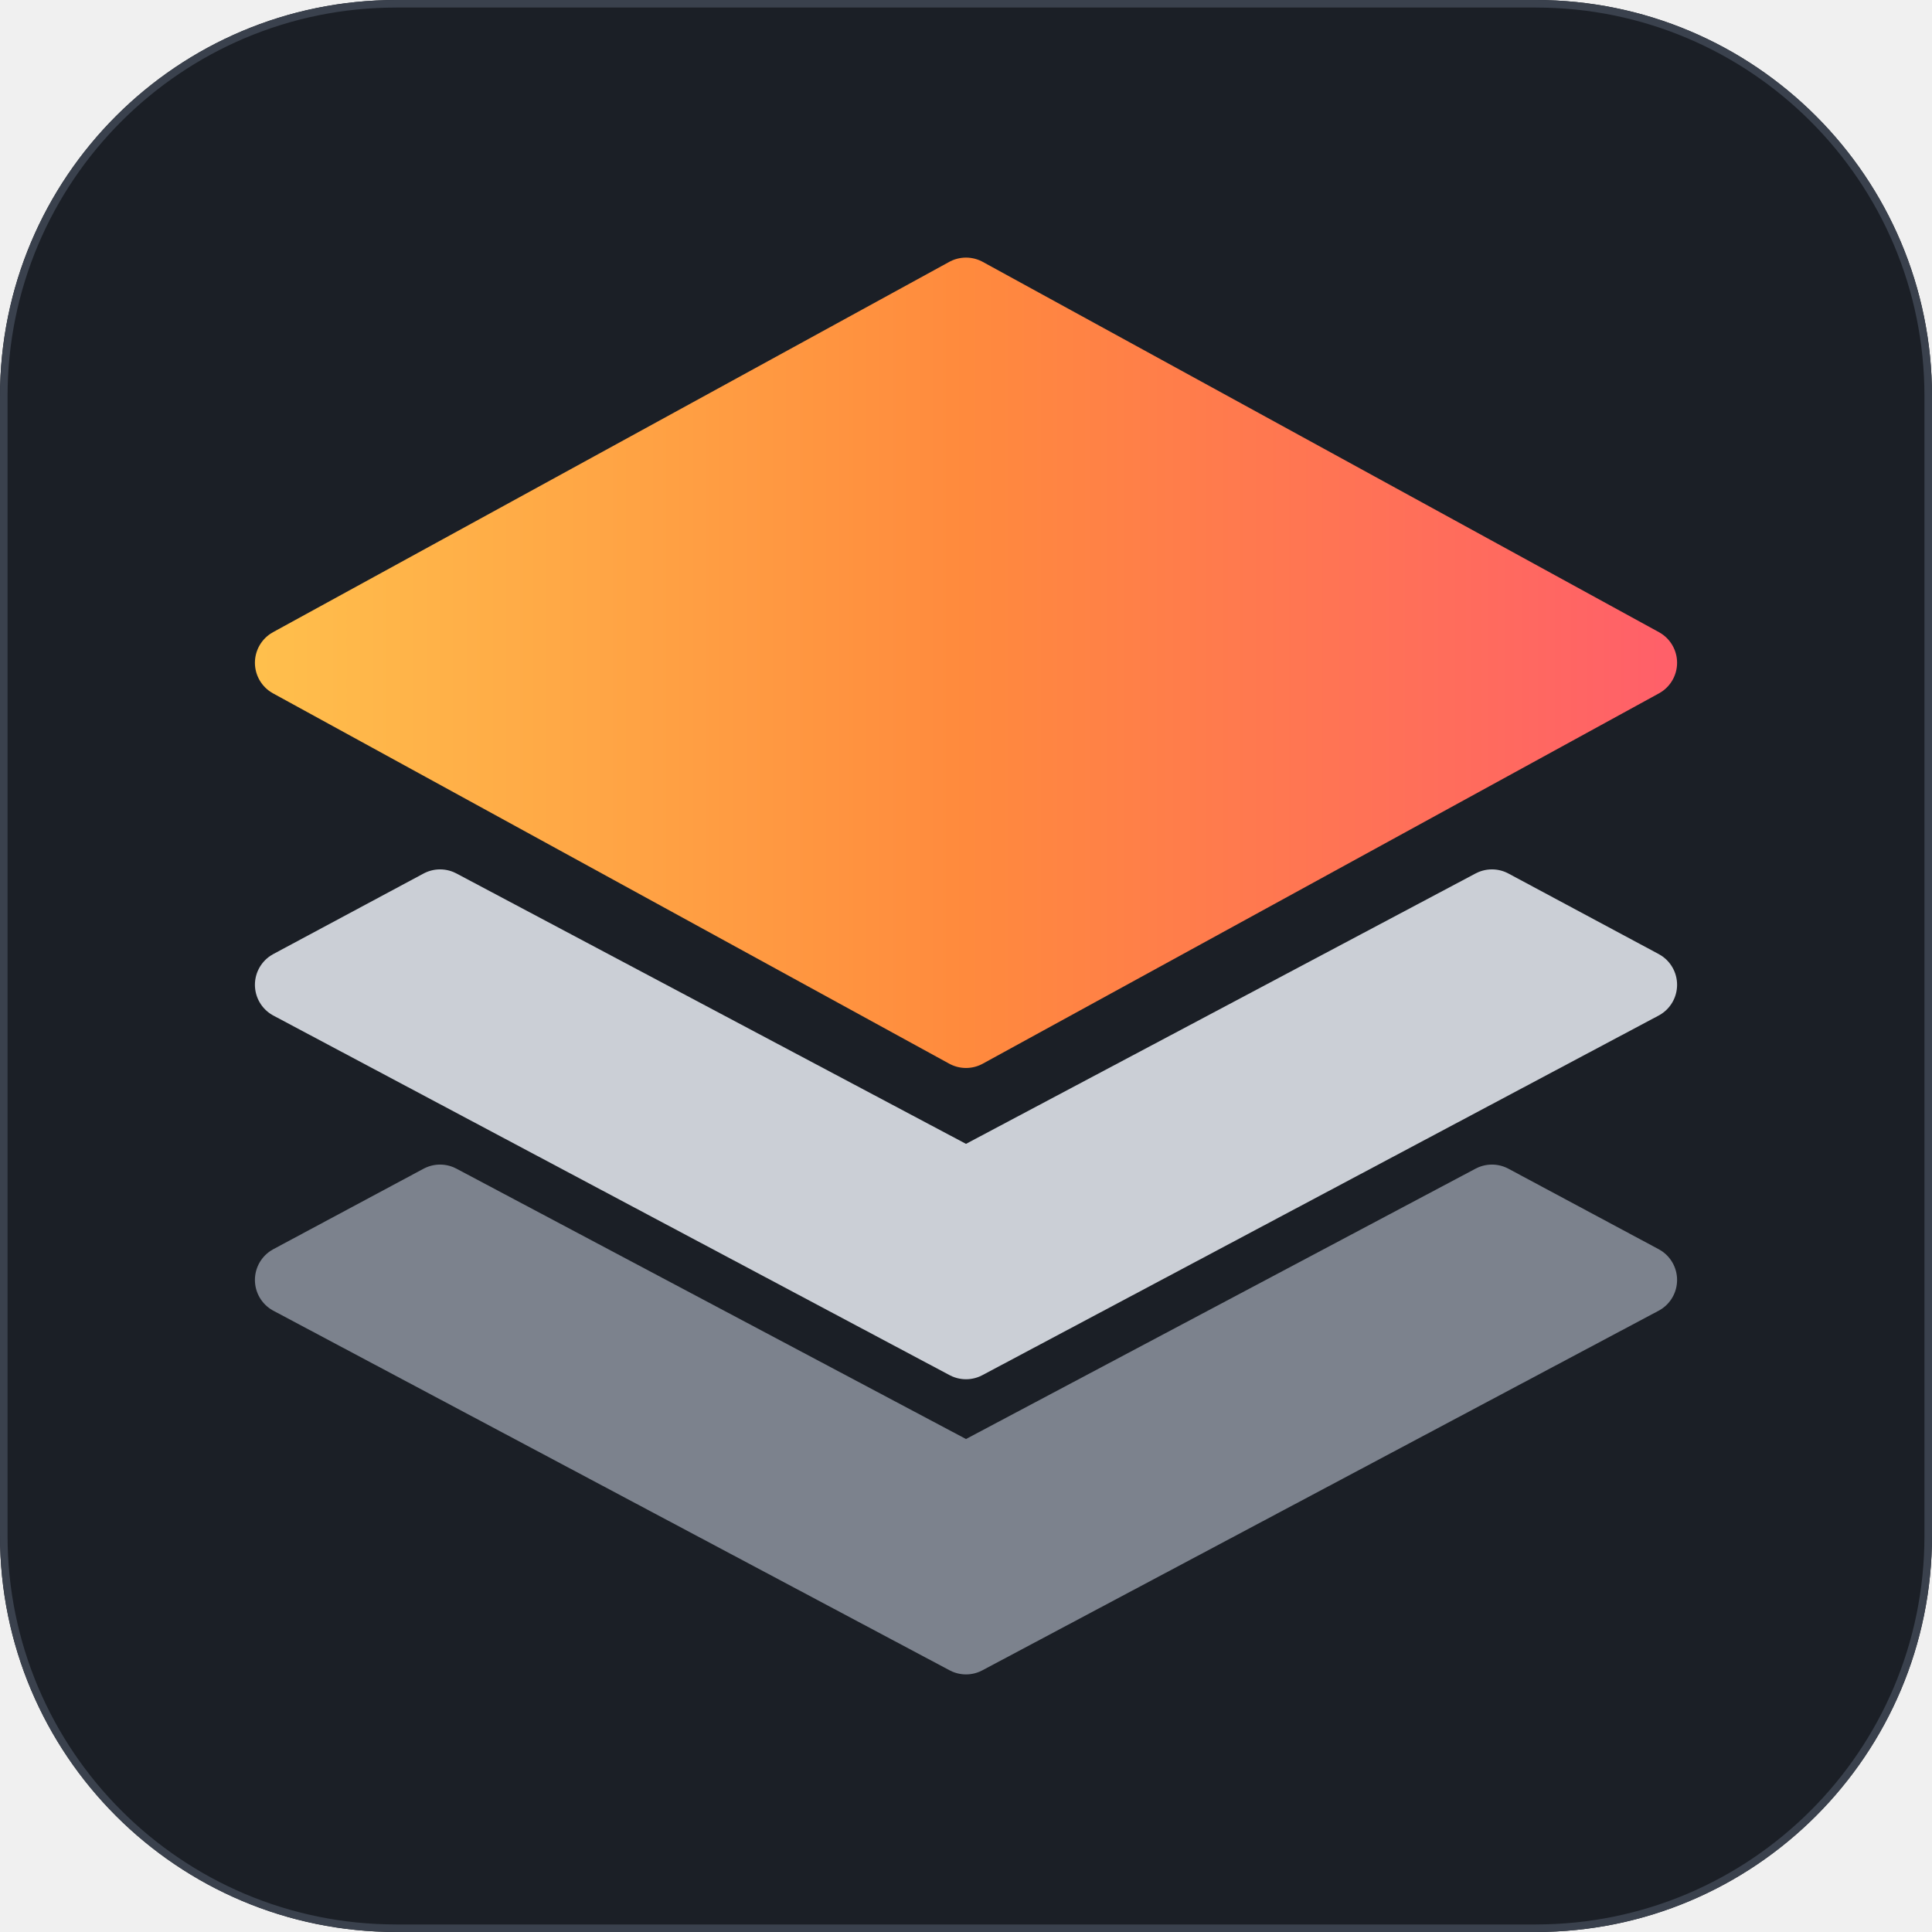
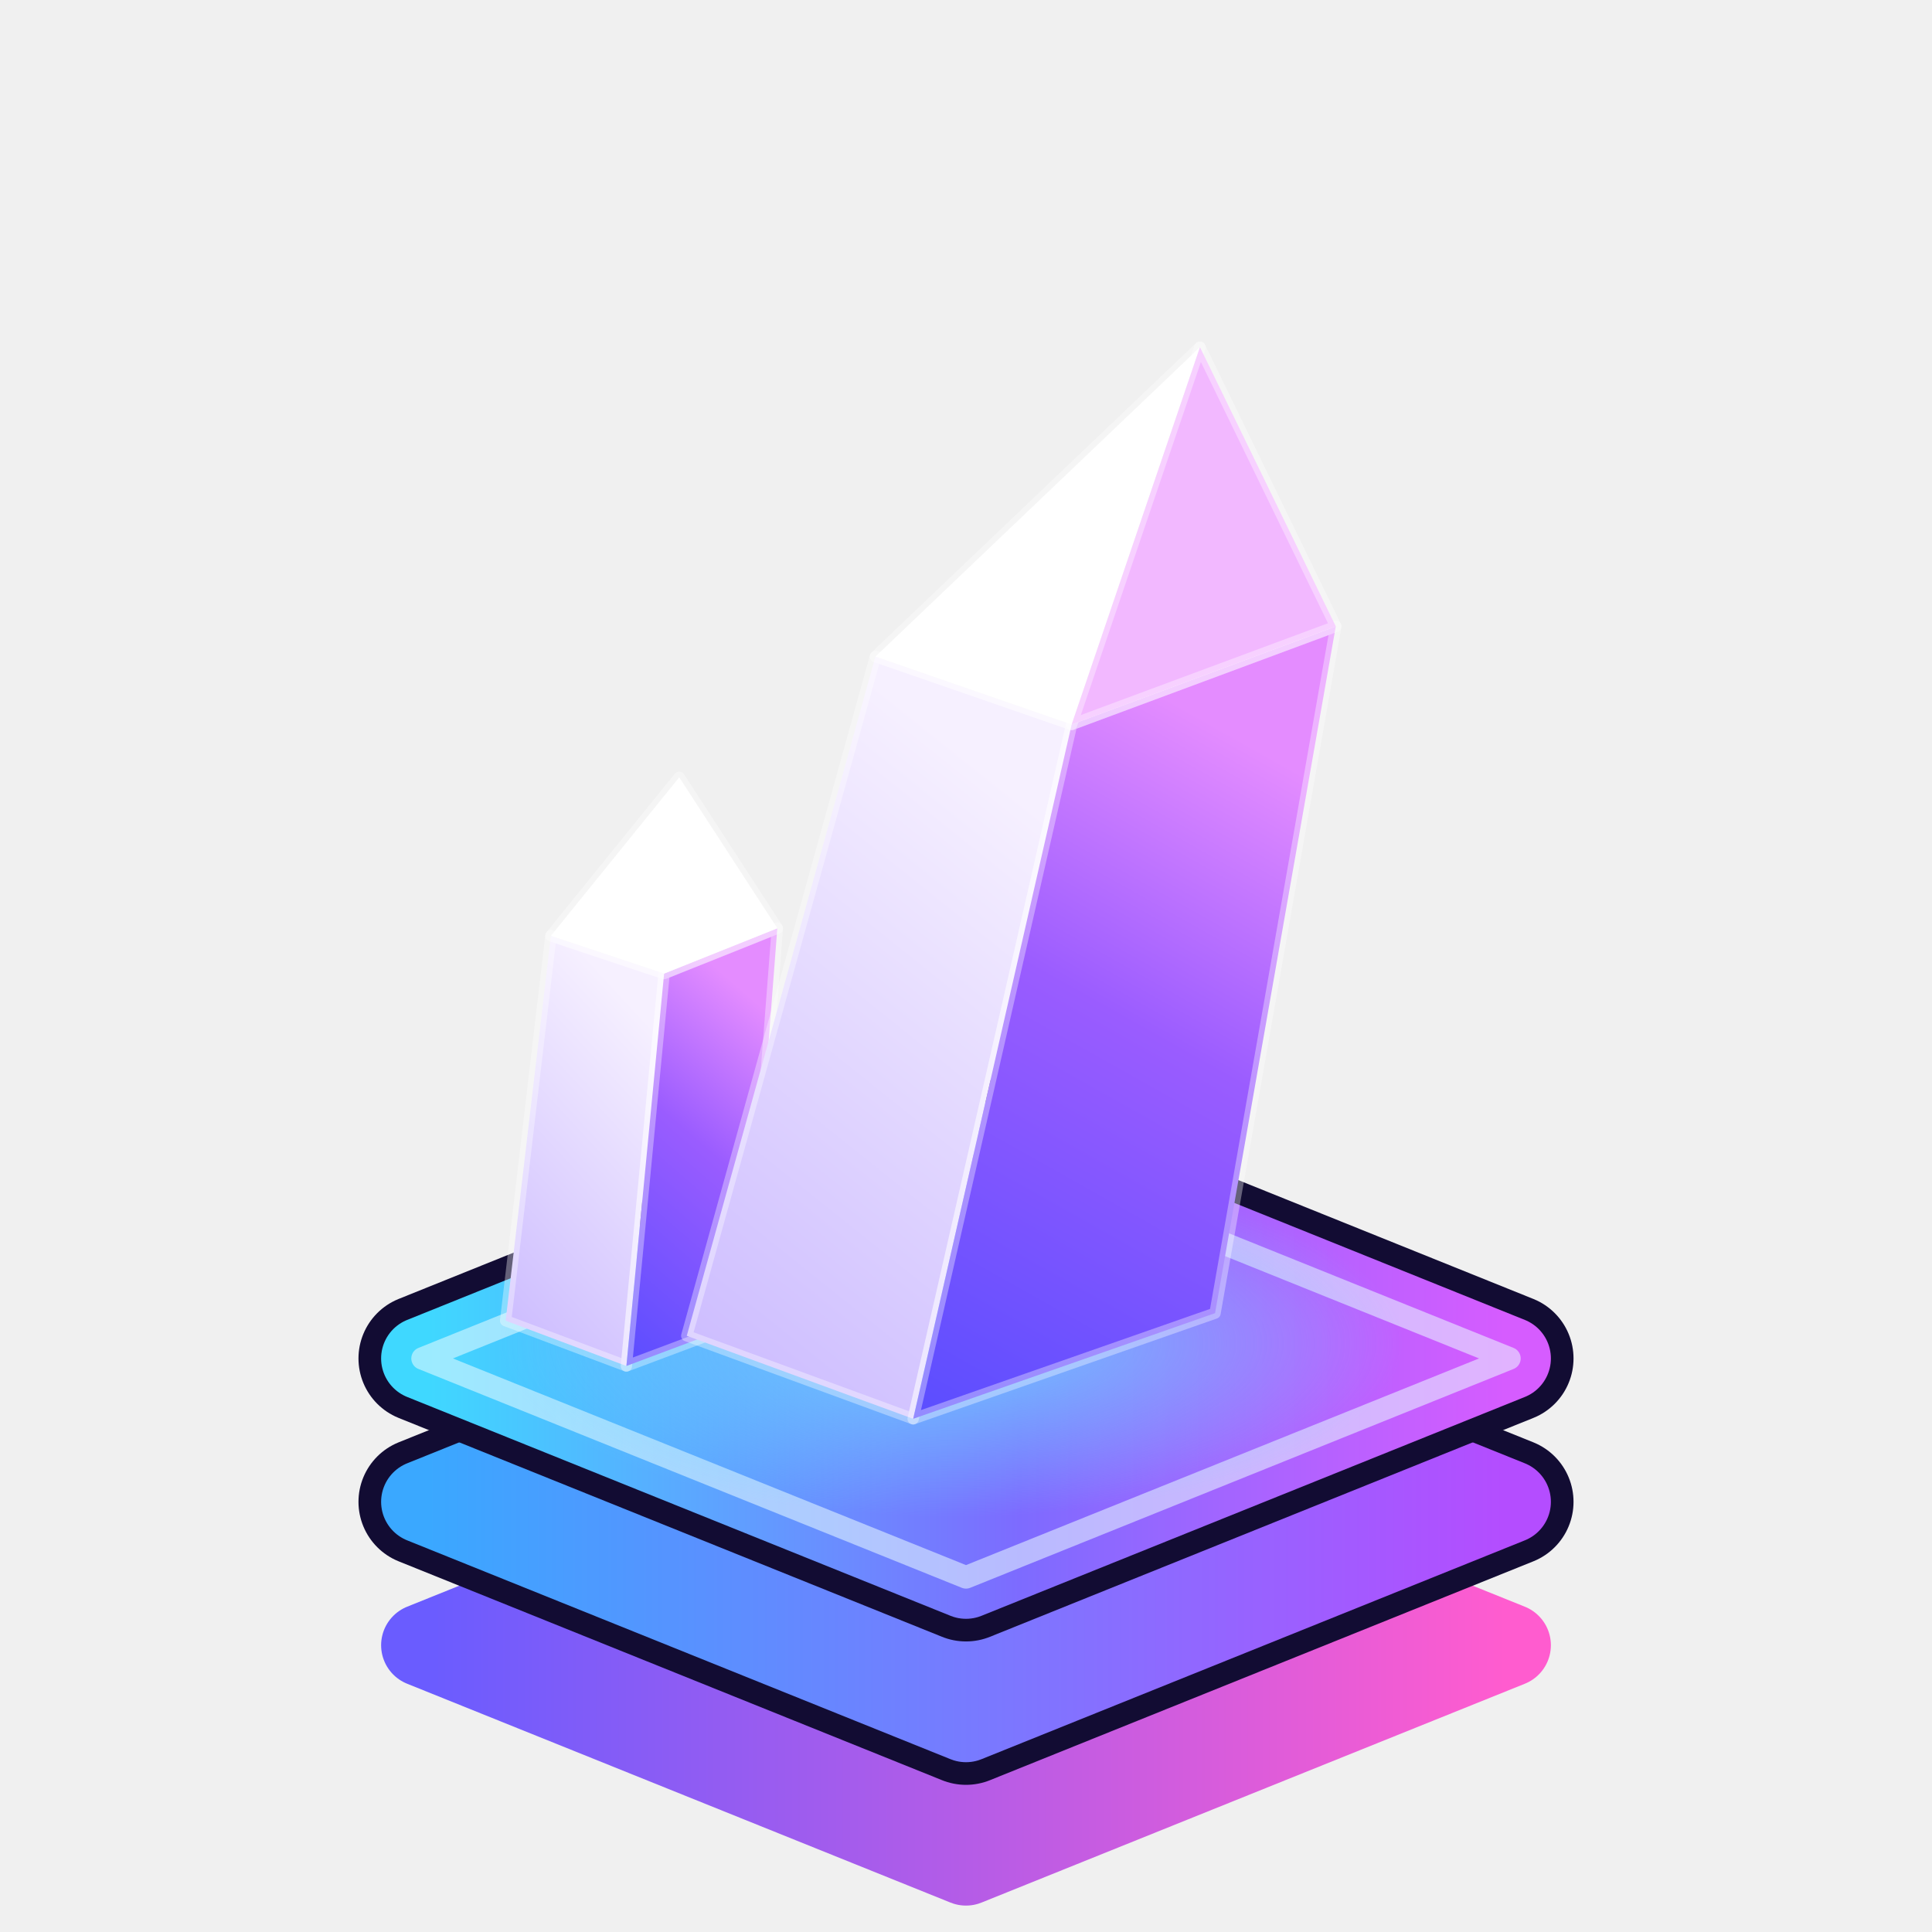
<svg xmlns="http://www.w3.org/2000/svg" viewBox="0 0 512 512">
  <defs>
-     <linearGradient id="g" gradientUnits="userSpaceOnUse" x1="58.31" y1="0" x2="453.69" y2="0">
-       <stop offset="0.0" stop-color="#ffc24d" />
-       <stop offset="0.5" stop-color="#ff8a3d" />
-       <stop offset="1.0" stop-color="#ff5d6c" />
+     <linearGradient id="plateTop" x1="0" y1="0" x2="1" y2="0">
+       <stop offset="0" stop-color="#3fd8ff" />
+       <stop offset="0.55" stop-color="#7d6bff" />
+       <stop offset="1" stop-color="#d65cff" />
    </linearGradient>
+     <linearGradient id="plateMid" x1="0" y1="0" x2="1" y2="0">
+       <stop offset="0" stop-color="#3aa8ff" />
+       <stop offset="1" stop-color="#b44dff" />
+     </linearGradient>
+     <linearGradient id="plateLow" x1="0" y1="0" x2="1" y2="0">
+       <stop offset="0" stop-color="#6a5cff" />
+       <stop offset="1" stop-color="#ff5ccf" />
+     </linearGradient>
+     <linearGradient id="facetL" x1="0" y1="1" x2="0.4" y2="0">
+       <stop offset="0" stop-color="#c9b8ff" />
+       <stop offset="1" stop-color="#f6f0ff" />
+     </linearGradient>
+     <linearGradient id="facetR" x1="0" y1="1" x2="0.3" y2="0">
+       <stop offset="0" stop-color="#5a4dff" />
+       <stop offset="0.6" stop-color="#9a5cff" />
+       <stop offset="1" stop-color="#e48cff" />
+     </linearGradient>
+     <radialGradient id="glow" cx="0.5" cy="0.5" r="0.5">
+       <stop offset="0" stop-color="#6fe3ff" stop-opacity="0.75" />
+       <stop offset="1" stop-color="#6fe3ff" stop-opacity="0" />
+     </radialGradient>
  </defs>
-   <rect width="512" height="512" rx="105" fill="#1b1f26" />
-   <rect x="1" y="1" width="510" height="510" rx="104" fill="none" stroke="#3a414d" stroke-width="2" />
-   <g stroke-linejoin="round" stroke-width="18.49">
-     <polygon points="76.80,339.20 116.62,317.87 256.00,391.82 395.38,317.87 435.20,339.20 256.00,434.49" fill="#7c828d" stroke="#7c828d" />
-     <polygon points="76.80,260.98 116.62,239.64 256.00,313.60 395.38,239.64 435.20,260.98 256.00,356.27" fill="#cbcfd6" stroke="#cbcfd6" />
-     <polygon points="256.00,77.51 435.20,175.64 256.00,273.78 76.80,175.64" fill="url(#g)" stroke="url(#g)" />
+   <g stroke-linejoin="round">
+     <polygon points="112,436 256,378 400,436 256,494" fill="url(#plateLow)" stroke="url(#plateLow)" stroke-width="22" />
+     <polygon points="112,398 256,340 400,398 256,456" fill="none" stroke="#120c33" stroke-width="34" />
+     <polygon points="112,398 256,340 400,398 256,456" fill="url(#plateMid)" stroke="url(#plateMid)" stroke-width="22" />
+     <polygon points="112,360 256,302 400,360 256,418" fill="none" stroke="#120c33" stroke-width="34" />
+     <polygon points="112,360 256,302 400,360 256,418" fill="url(#plateTop)" stroke="url(#plateTop)" stroke-width="22" />
+     <polygon points="112,360 256,302 400,360 256,418" fill="none" stroke="#e9fbff" stroke-opacity="0.55" stroke-width="6" />
+   </g>
+   <ellipse cx="252" cy="356" rx="120" ry="46" fill="url(#glow)" />
+   <g stroke="#ffffff" stroke-opacity="0.35" stroke-width="3" stroke-linejoin="round">
+     <polygon points="134,350 166,362 176,258 146,248" fill="url(#facetL)" />
+     <polygon points="166,362 198,350 206,246 176,258" fill="url(#facetR)" />
+     <polygon points="146,248 176,258 206,246 180,206" fill="#ffffff" />
+     <polygon points="182,354 242,376 284,192 232,174" fill="url(#facetL)" />
+     <polygon points="242,376 322,348 354,166 284,192" fill="url(#facetR)" />
+     <polygon points="232,174 284,192 318,92" fill="#ffffff" />
+     <polygon points="284,192 354,166 318,92" fill="#f2b8ff" />
  </g>
</svg>
